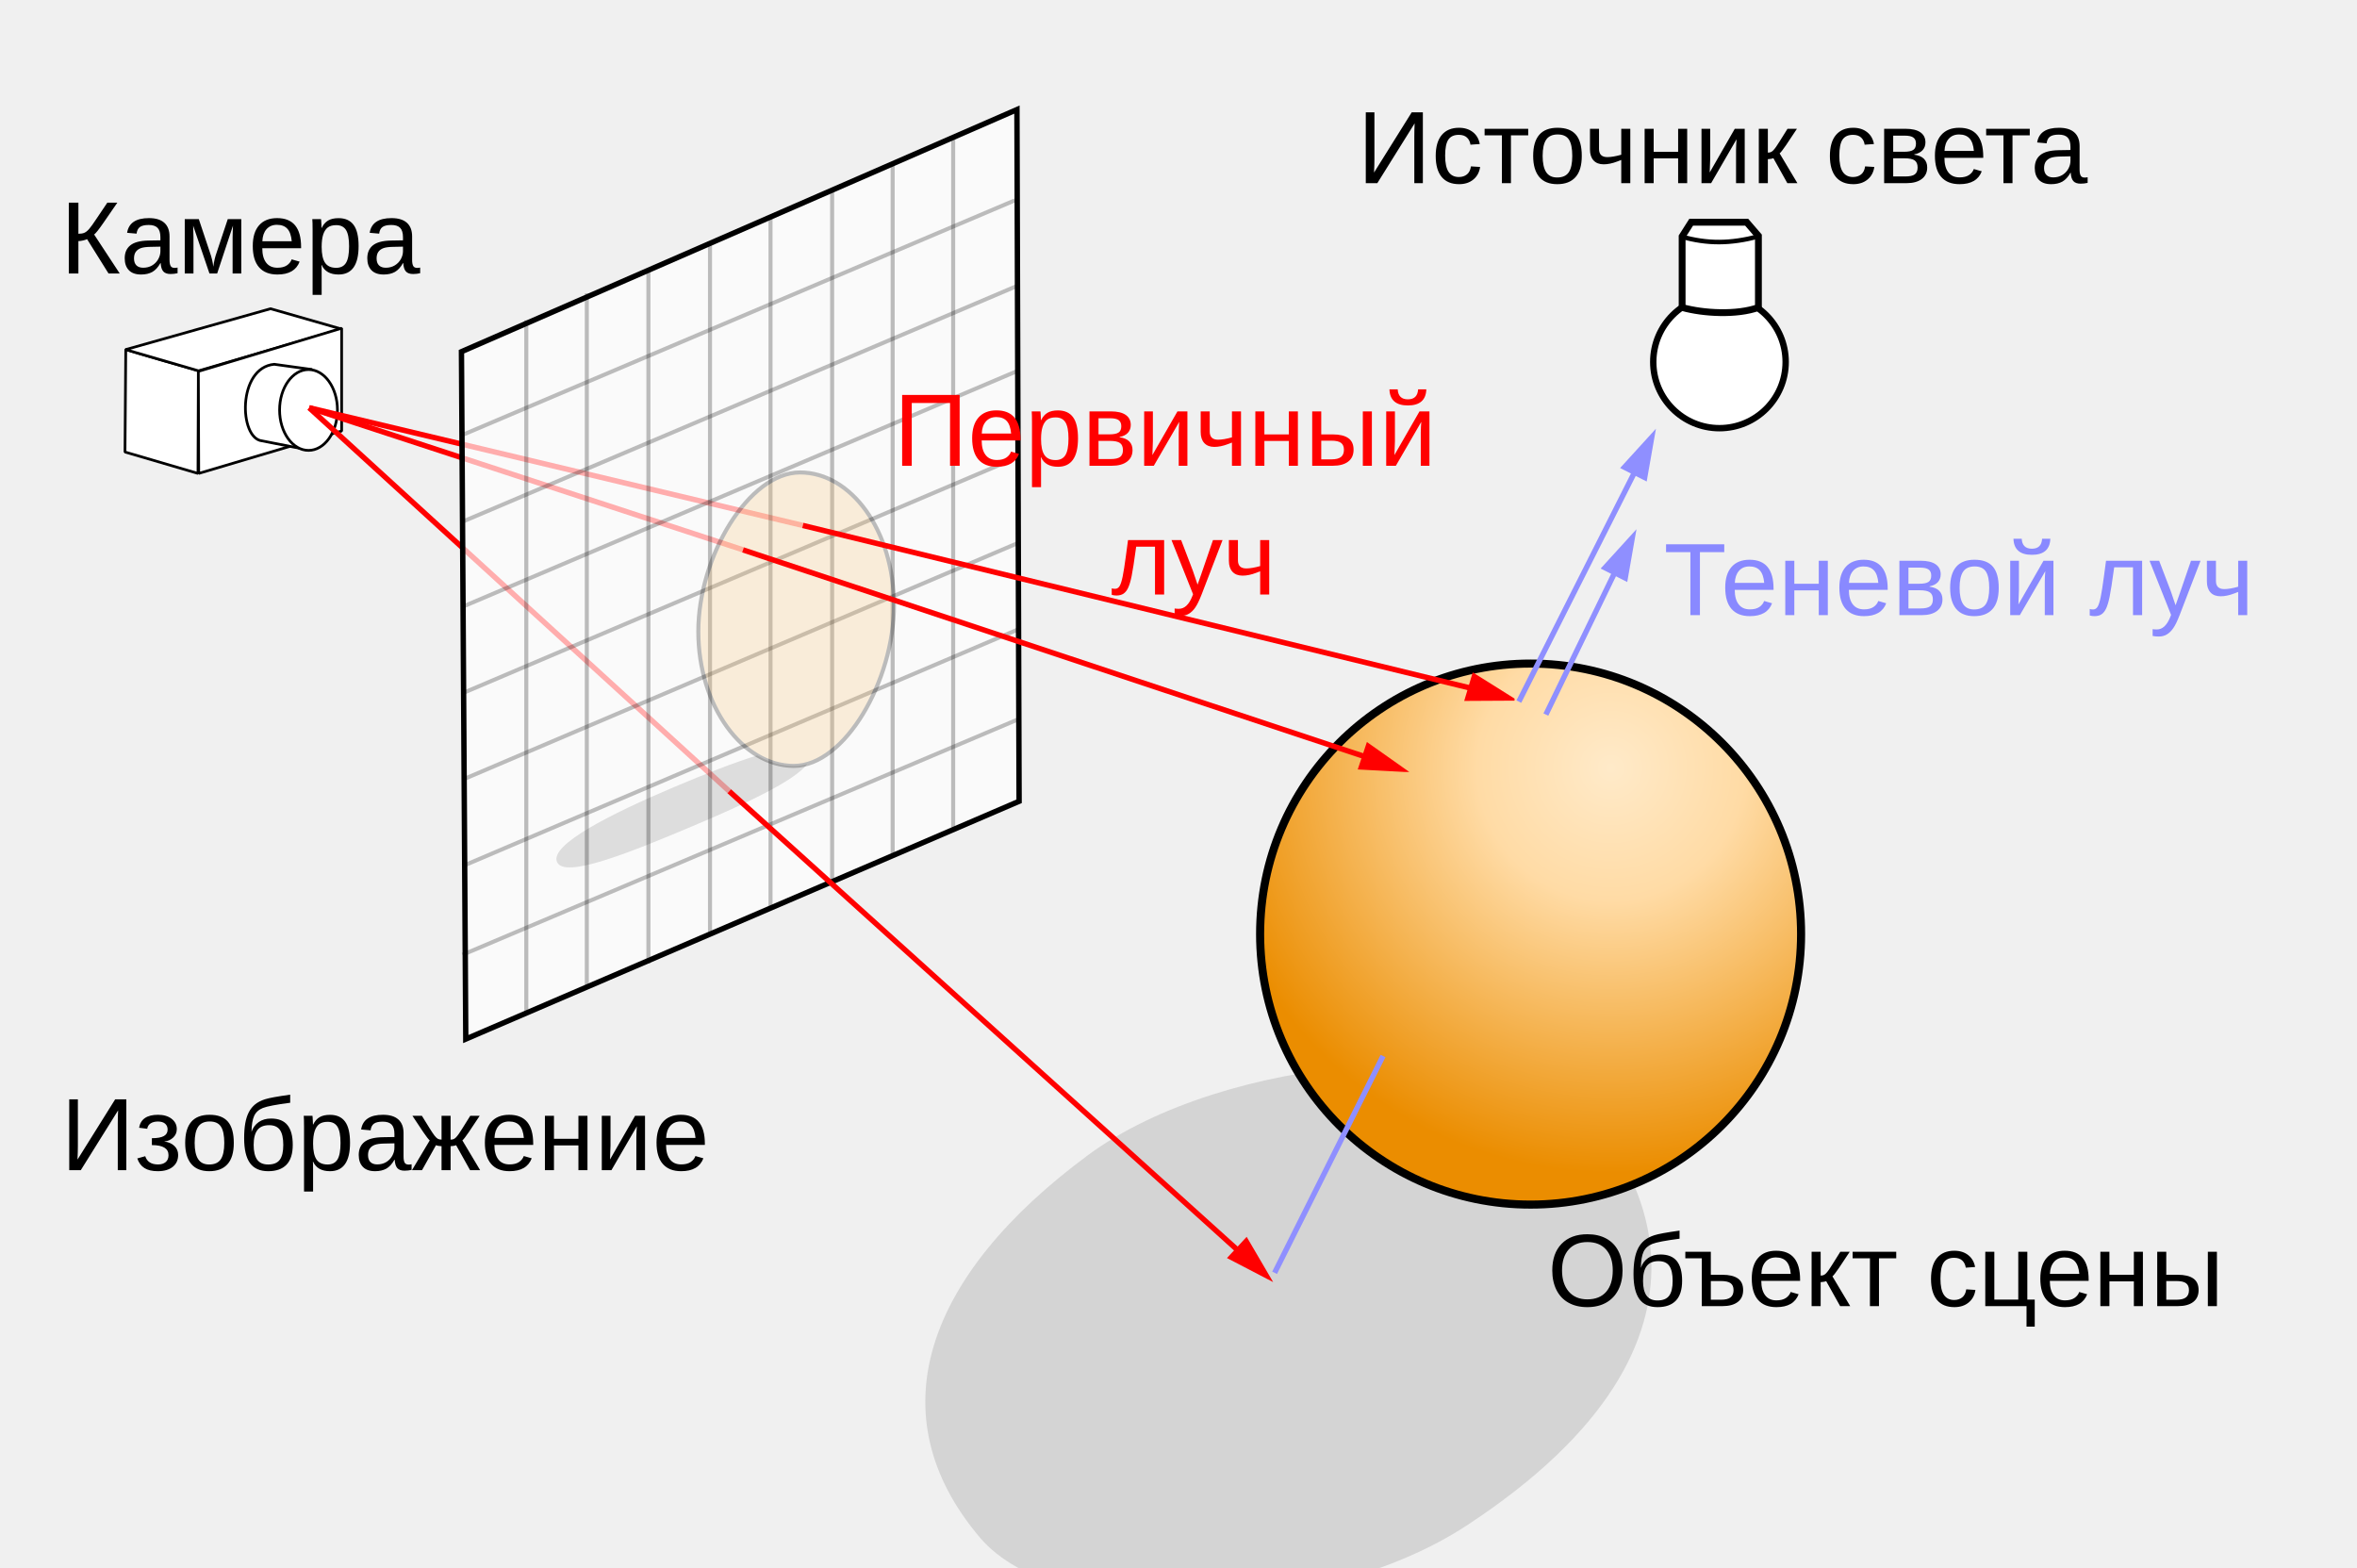
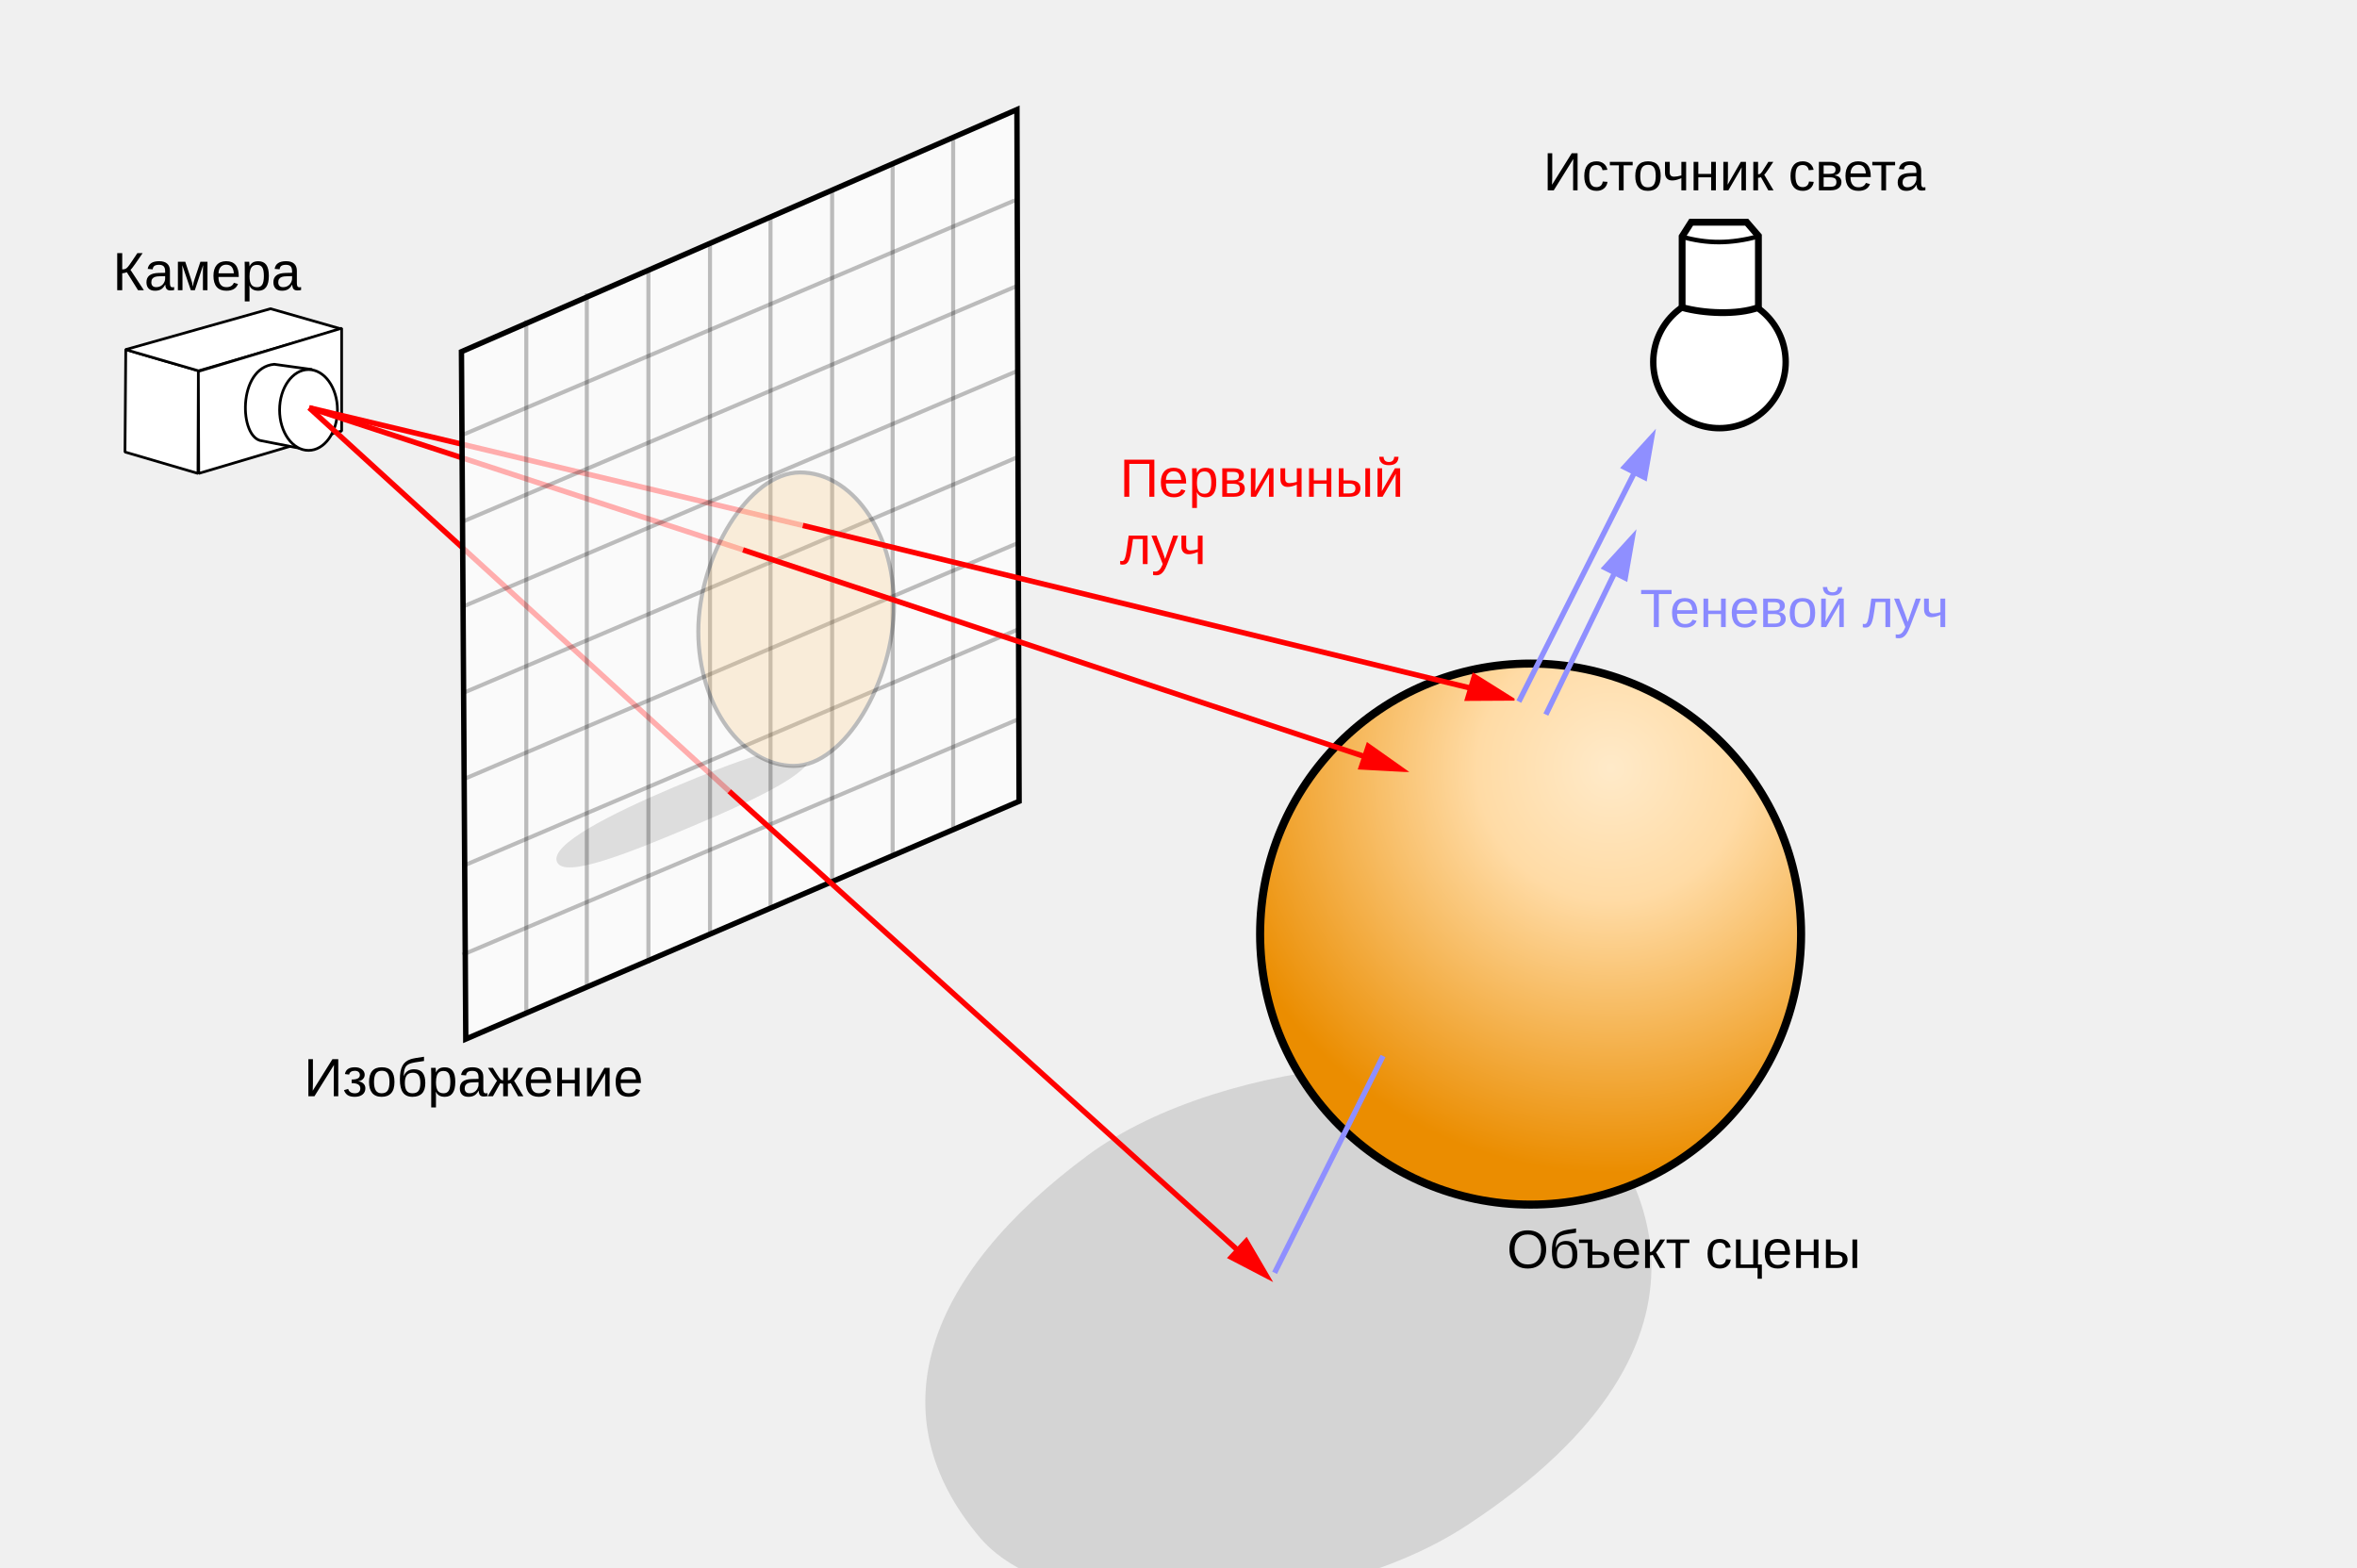
<svg xmlns="http://www.w3.org/2000/svg" xmlns:xlink="http://www.w3.org/1999/xlink" id="svg2" width="875" height="582" version="1.0">
  <defs id="defs5">
    <linearGradient id="linearGradient3158">
      <stop style="stop-color:#ffeac9;stop-opacity:1;" offset="0" id="stop3160" />
      <stop id="stop3176" offset="0.327" style="stop-color:#ffdba5;stop-opacity:1;" />
      <stop style="stop-color:#eb8d00;stop-opacity:1;" offset="1" id="stop3162" />
    </linearGradient>
    <radialGradient xlink:href="#linearGradient3158" id="radialGradient3174" cx="935.553" cy="273.83" fx="935.553" fy="273.83" r="116.61" gradientUnits="userSpaceOnUse" gradientTransform="matrix(1.483256,-2.3627714e-3,2.3421567e-3,1.470318,-440.7895,-131.9663)" />
    <radialGradient xlink:href="#linearGradient3158" id="radialGradient3601" gradientUnits="userSpaceOnUse" gradientTransform="matrix(1.483256,-0.00236277,0.00234216,1.470318,-440.7895,-131.9663)" cx="935.553" cy="273.83" fx="935.553" fy="273.83" r="116.61" />
  </defs>
  <g id="g3451" transform="translate(-6.718243,-16.14966)">
    <g id="g3531" transform="translate(4,4)">
      <g id="g3306" transform="translate(15.93028,695.637)">
        <g style="fill:#ffffff;fill-opacity:1" transform="translate(-3.4807973e-6,-671.371)" id="g3185">
          <path id="path3175" d="m 33.475,117.518 c 2.837,1.135 26.95,7.943 26.95,7.943 l -0.142,38.156 -27.092,-7.943 0.284,-38.156 z" style="fill:#ffffff;fill-opacity:1;fill-rule:evenodd;stroke:#000000;stroke-width:1px;stroke-linecap:butt;stroke-linejoin:bevel;stroke-opacity:1" />
          <path id="path3177" d="m 33.404,117.66 53.83,-15.177 26.241,7.518 -52.983,15.539 -27.088,-7.88 z" style="fill:#ffffff;fill-opacity:1;fill-rule:evenodd;stroke:#000000;stroke-width:1px;stroke-linecap:butt;stroke-linejoin:bevel;stroke-opacity:1" />
          <path id="path3179" d="m 60.425,125.745 53.191,-16.028 0,38.156 -53.05,15.745 -0.142,-37.872 z" style="fill:#ffffff;fill-opacity:1;fill-rule:evenodd;stroke:#000000;stroke-width:1px;stroke-linecap:butt;stroke-linejoin:bevel;stroke-opacity:1" />
          <path id="path3183" d="m 101.402,154.945 -17.352,-3.41 c -8.587,-0.902 -9.178,-27.193 4.542,-28.429 l 14.114,1.95" style="fill:#ffffff;fill-opacity:1;fill-rule:evenodd;stroke:#000000;stroke-width:1px;stroke-linecap:butt;stroke-linejoin:miter;stroke-opacity:1" />
        </g>
        <path id="path3288" d="m 112.06,-531.299 c 0,8.281 -4.811,15.002 -10.739,15.002 -5.928,0 -10.739,-6.721 -10.739,-15.002 0,-8.281 4.811,-15.002 10.739,-15.002 5.928,0 10.739,6.721 10.739,15.002 z" style="fill:#ffffff;fill-opacity:1;stroke:#000000;stroke-width:1;stroke-linecap:round;stroke-linejoin:bevel;stroke-miterlimit:4;stroke-opacity:1;stroke-dasharray:none;stroke-dashoffset:0" />
      </g>
      <g id="g3273" transform="translate(14.16025,22.97974)">
        <path id="path3270" d="m 538.324,533.036 c -69.854,40.301 -197.585,44.315 -235.32,5.048 -50.319,-52.362 -26.524,-111.824 52.321,-163.164 66.303,-43.172 200.104,-50.984 237.538,-20.696 25.84,20.907 85.694,97.908 -54.54,178.813 z" style="opacity:0.12;fill:#000000;fill-opacity:1;stroke:none" transform="matrix(0.7673056,0,0,0.8701736,119.8437,91.69803)" />
        <path transform="matrix(0.8761424,0,0,0.8761424,-243.565,39.07533)" d="m 1028.084,338.795 c 0,63.297 -51.312,114.61 -114.61,114.61 -63.297,0 -114.61,-51.313 -114.61,-114.61 0,-63.297 51.313,-114.61 114.61,-114.61 63.297,0 114.61,51.313 114.61,114.61 z" id="path3156" style="fill:url(#radialGradient3601);fill-opacity:1;stroke:#000000;stroke-width:3.424;stroke-linecap:round;stroke-miterlimit:4;stroke-opacity:1;stroke-dasharray:none;stroke-dashoffset:0" />
      </g>
      <g id="g3265" transform="translate(-559.5245,-3.912254)">
        <g id="g3293">
          <g id="g3299">
            <path transform="matrix(0.6188526,0,0,0.6188526,435.823,50.31208)" id="path3178" d="m 1275.459,161.774 c 0,21.923 -17.793,39.716 -39.716,39.716 -21.923,0 -39.716,-17.793 -39.716,-39.716 0,-21.923 17.793,-39.716 39.716,-39.716 21.923,0 39.716,17.793 39.716,39.716 z" style="fill:#ffffff;fill-opacity:1;stroke:#000000;stroke-width:3.834;stroke-linecap:round;stroke-miterlimit:4;stroke-opacity:1;stroke-dashoffset:0" />
            <path id="path3180" d="m 1186.706,130.202 0,-26.367 3.356,-5.273 20.614,0 4.353,5.049 0,26.591 c -8.003,2.867 -20.32,2.229 -28.323,0 z" style="fill:#ffffff;fill-opacity:1;fill-rule:evenodd;stroke:#000000;stroke-width:2.535;stroke-linecap:butt;stroke-linejoin:miter;stroke-miterlimit:4;stroke-opacity:1;stroke-dasharray:none" />
            <path id="path3182" d="m 1186.226,103.836 c 10.045,2.864 18.48,2.678 28.764,0" style="fill:none;stroke:#000000;stroke-width:1.69;stroke-linecap:butt;stroke-linejoin:miter;stroke-miterlimit:4;stroke-opacity:1;stroke-dasharray:none" />
          </g>
        </g>
      </g>
      <path style="fill:none;stroke:#ff0000;stroke-width:2;stroke-linecap:butt;stroke-linejoin:miter;stroke-miterlimit:4;stroke-opacity:1;stroke-dasharray:none" d="M 117.49,163.511 300.753,207.199" id="path3304" />
      <path id="path3342" d="M 117.49,163.511 278.625,216.277" style="fill:none;stroke:#ff0000;stroke-width:2;stroke-linecap:butt;stroke-linejoin:miter;stroke-miterlimit:4;stroke-opacity:1;stroke-dasharray:none" />
      <path style="fill:none;stroke:#ff0000;stroke-width:2;stroke-linecap:butt;stroke-linejoin:miter;stroke-miterlimit:4;stroke-opacity:1;stroke-dasharray:none" d="M 117.49,163.511 273.519,305.922" id="path3344" />
      <g id="g3318" transform="translate(15.15176,690.7162)">
        <g transform="translate(0,-671.7722)" id="g3245">
          <path style="fill:#ffffff;fill-opacity:0.678;fill-rule:evenodd;stroke:#000000;stroke-width:2;stroke-linecap:butt;stroke-linejoin:miter;stroke-miterlimit:4;stroke-opacity:1;stroke-dasharray:none" d="M 158.873,123.752 160.478,378.912 365.89,290.649 365.087,33.884 158.873,123.752 z" id="path3192" />
          <g id="g3212">
            <path id="path3194" d="m 182.945,112.117 0,257.567" style="opacity:0.25;fill:none;stroke:#000000;stroke-width:1.5;stroke-linecap:butt;stroke-linejoin:miter;stroke-miterlimit:4;stroke-opacity:1;stroke-dasharray:none" />
            <path style="opacity:0.25;fill:none;stroke:#000000;stroke-width:1.5;stroke-linecap:butt;stroke-linejoin:miter;stroke-miterlimit:4;stroke-opacity:1;stroke-dasharray:none" d="m 205.412,102.087 0,257.567" id="path3196" />
            <path id="path3198" d="m 228.28,93.261 0,257.567" style="opacity:0.25;fill:none;stroke:#000000;stroke-width:1.5;stroke-linecap:butt;stroke-linejoin:miter;stroke-miterlimit:4;stroke-opacity:1;stroke-dasharray:none" />
            <path style="opacity:0.25;fill:none;stroke:#000000;stroke-width:1.5;stroke-linecap:butt;stroke-linejoin:miter;stroke-miterlimit:4;stroke-opacity:1;stroke-dasharray:none" d="m 251.148,83.632 0,256.149" id="path3200" />
            <path id="path3202" d="m 273.615,73.984 0,255.581" style="opacity:0.25;fill:none;stroke:#000000;stroke-width:1.5;stroke-linecap:butt;stroke-linejoin:miter;stroke-miterlimit:4;stroke-opacity:1;stroke-dasharray:none" />
            <path style="opacity:0.25;fill:none;stroke:#000000;stroke-width:1.5;stroke-linecap:butt;stroke-linejoin:miter;stroke-miterlimit:4;stroke-opacity:1;stroke-dasharray:none" d="m 296.483,63.504 0,256.432" id="path3204" />
            <path id="path3208" d="m 318.95,54.13 0,256.716" style="opacity:0.25;fill:none;stroke:#000000;stroke-width:1.5;stroke-linecap:butt;stroke-linejoin:miter;stroke-miterlimit:4;stroke-opacity:1;stroke-dasharray:none" />
            <path style="opacity:0.25;fill:none;stroke:#000000;stroke-width:1.5;stroke-linecap:butt;stroke-linejoin:miter;stroke-miterlimit:4;stroke-opacity:1;stroke-dasharray:none" d="m 341.417,44.447 0,256.432" id="path3210" />
          </g>
          <g id="g3236">
            <path id="path3222" d="M 159.274,154.644 364.285,67.585" style="opacity:0.25;fill:none;stroke:#000000;stroke-width:1.5;stroke-linecap:butt;stroke-linejoin:miter;stroke-miterlimit:4;stroke-opacity:1;stroke-dasharray:none" />
            <path style="opacity:0.25;fill:none;stroke:#000000;stroke-width:1.5;stroke-linecap:butt;stroke-linejoin:miter;stroke-miterlimit:4;stroke-opacity:1;stroke-dasharray:none" d="M 159.074,186.94 365.288,99.279" id="path3224" />
            <path id="path3226" d="M 159.274,218.434 365.087,130.973" style="opacity:0.25;fill:none;stroke:#000000;stroke-width:1.5;stroke-linecap:butt;stroke-linejoin:miter;stroke-miterlimit:4;stroke-opacity:1;stroke-dasharray:none" />
            <path style="opacity:0.25;fill:none;stroke:#000000;stroke-width:1.5;stroke-linecap:butt;stroke-linejoin:miter;stroke-miterlimit:4;stroke-opacity:1;stroke-dasharray:none" d="m 159.274,250.529 203.807,-86.658 2.34,-1.059" id="path3228" />
            <path id="path3230" d="M 159.274,282.625 365.489,194.763" style="opacity:0.25;fill:none;stroke:#000000;stroke-width:1.5;stroke-linecap:butt;stroke-linejoin:miter;stroke-miterlimit:4;stroke-opacity:1;stroke-dasharray:none" />
            <path style="opacity:0.25;fill:none;stroke:#000000;stroke-width:1.5;stroke-linecap:butt;stroke-linejoin:miter;stroke-miterlimit:4;stroke-opacity:1;stroke-dasharray:none" d="M 159.274,314.721 365.489,226.859" id="path3232" />
            <path id="path3234" d="M 159.274,347.619 365.689,260.158" style="opacity:0.25;fill:none;stroke:#000000;stroke-width:1.5;stroke-linecap:butt;stroke-linejoin:miter;stroke-miterlimit:4;stroke-opacity:1;stroke-dasharray:none" />
          </g>
        </g>
        <g id="g3314">
          <path style="opacity:0.12;fill:#000000;fill-opacity:1;stroke:none" d="m 268.688,-398.156 c -8.848,2.737 -19.745,7.052 -30.719,11.688 -23.946,10.116 -46.306,21.497 -43.625,27.844 2.681,6.347 26.554,-3.228 50.5,-13.344 19.456,-8.219 37.694,-16.701 42.406,-23 -1.646,0.468 -3.299,0.719 -4.969,0.719 -4.759,0 -9.365,-1.381 -13.594,-3.906 z" id="path3279" />
          <path style="opacity:0.25;fill:#f9c578;fill-opacity:1;stroke:#000000;stroke-width:1.5;stroke-linecap:round;stroke-linejoin:bevel;stroke-miterlimit:4;stroke-opacity:1;stroke-dashoffset:0" d="m 319.432,-453.829 c 0,27.874 -18.215,59.574 -37.163,59.574 -18.948,0 -35.461,-22.055 -35.461,-49.929 0,-27.874 18.782,-59.007 37.73,-59.007 18.948,0 34.894,21.488 34.894,49.362 z" id="path3282" />
        </g>
      </g>
      <g id="g3434" transform="translate(15.93028,16.8153)">
        <path id="path3350" d="m 262.624,199.461 242.34,80.567" style="fill:none;stroke:#ff0000;stroke-width:2;stroke-linecap:butt;stroke-linejoin:miter;stroke-miterlimit:4;stroke-opacity:1;stroke-dasharray:none" />
        <path style="fill:#ff0000;fill-opacity:1;fill-rule:evenodd;stroke:#ff0000;stroke-width:1px;stroke-linecap:butt;stroke-linejoin:miter;stroke-opacity:1" d="m 508.415,281.401 -13.925,-9.837 -2.986,8.931 16.91,0.906 z" id="path3358" />
      </g>
      <g id="g3425" transform="translate(15.93028,16.8153)">
        <path id="path3354" d="m 550.638,255.773 45.066,-89.305" style="fill:none;stroke:#8f8fff;stroke-width:2;stroke-linecap:butt;stroke-linejoin:miter;stroke-miterlimit:4;stroke-opacity:1;stroke-dasharray:none" />
        <path id="path3346" d="m 284.822,190.383 251.696,61.305" style="fill:none;stroke:#ff0000;stroke-width:2;stroke-linecap:butt;stroke-linejoin:miter;stroke-miterlimit:4;stroke-opacity:1;stroke-dasharray:none" />
        <path id="path3356" d="m 548.534,254.922 -14.727,-9.235 -2.785,9.333 17.512,-0.097 z" style="fill:#ff0000;fill-opacity:1;fill-rule:evenodd;stroke:#ff0000;stroke-width:1px;stroke-linecap:butt;stroke-linejoin:miter;stroke-opacity:1" />
        <path style="fill:#8f8fff;fill-opacity:1;fill-rule:evenodd;stroke:#8f8fff;stroke-width:1px;stroke-linecap:butt;stroke-linejoin:miter;stroke-opacity:1" d="m 600.745,156.071 -11.711,12.846 8.687,4.403 3.024,-17.249 z" id="path3362" />
      </g>
      <g id="g3444" transform="translate(15.93028,16.8153)">
        <path id="path3352" d="M 257.519,289.055 455.757,467.977" style="fill:none;stroke:#ff0000;stroke-width:2;stroke-linecap:butt;stroke-linejoin:miter;stroke-miterlimit:4;stroke-opacity:1;stroke-dasharray:none" />
        <path id="path3360" d="m 458.116,470.001 -8.613,-14.713 -6.411,6.898 15.024,7.815 z" style="fill:#ff0000;fill-opacity:1;fill-rule:evenodd;stroke:#ff0000;stroke-width:1px;stroke-linecap:butt;stroke-linejoin:miter;stroke-opacity:1" />
        <path style="fill:none;stroke:#8f8fff;stroke-width:2;stroke-linecap:butt;stroke-linejoin:miter;stroke-miterlimit:4;stroke-opacity:1;stroke-dasharray:none" d="m 560.668,260.588 25.809,-53.198" id="path3364" />
        <path id="path3366" d="m 459.968,467.805 40.252,-80.479" style="fill:none;stroke:#8f8fff;stroke-width:2;stroke-linecap:butt;stroke-linejoin:miter;stroke-miterlimit:4;stroke-opacity:1;stroke-dasharray:none" />
        <path id="path3368" d="m 593.524,193.382 -11.711,12.846 8.687,4.403 3.024,-17.249 z" style="fill:#8f8fff;fill-opacity:1;fill-rule:evenodd;stroke:#8f8fff;stroke-width:1px;stroke-linecap:butt;stroke-linejoin:miter;stroke-opacity:1" />
      </g>
-       <text xml:space="preserve" style="font-size:38.226px;font-style:normal;font-variant:normal;font-weight:normal;font-stretch:normal;text-align:start;line-height:125%;writing-mode:lr-tb;text-anchor:start;fill:#000000;fill-opacity:1;stroke:none;font-family:Arial;-inkscape-font-specification:Arial" x="506.604" y="80.14" id="text3392">
-         <tspan id="tspan3394" x="506.604" y="80.14">Источник света</tspan>
+       <text xml:space="preserve" style="font-size:20px;font-style:normal;font-variant:normal;font-weight:normal;font-stretch:normal;text-align:start;line-height:125%;writing-mode:lr-tb;text-anchor:start;fill:#000000;fill-opacity:1;stroke:none;font-family:Arial;-inkscape-font-specification:Arial" x="575.635" y="82.795" id="text3392">
+         <tspan id="tspan3394" x="575.635" y="82.795">Источник света</tspan>
      </text>
-       <text id="text3396" y="496.993" x="577.166" style="font-size:38.226px;font-style:normal;font-variant:normal;font-weight:normal;font-stretch:normal;text-align:start;line-height:125%;writing-mode:lr-tb;text-anchor:start;fill:#000000;fill-opacity:1;stroke:none;font-family:Arial;-inkscape-font-specification:Arial" xml:space="preserve">
-         <tspan y="496.993" x="577.166" id="tspan3398">Объект сцены</tspan>
+       <text id="text3396" y="482.833" x="562.121" style="font-size:20px;font-style:normal;font-variant:normal;font-weight:normal;font-stretch:normal;text-align:start;line-height:125%;writing-mode:lr-tb;text-anchor:start;fill:#000000;fill-opacity:1;stroke:none;font-family:Arial;-inkscape-font-specification:Arial" xml:space="preserve">
+         <tspan y="482.833" x="562.121" id="tspan3398">Объект сцены</tspan>
      </text>
-       <text id="text3404" y="240.49" x="620.354" style="font-size:38.226px;font-style:normal;font-variant:normal;font-weight:normal;font-stretch:normal;text-align:start;line-height:125%;writing-mode:lr-tb;text-anchor:start;fill:#8989ff;fill-opacity:1;stroke:none;font-family:Arial;-inkscape-font-specification:Arial" xml:space="preserve">
-         <tspan y="240.49" x="620.354" id="tspan3406">Теневой луч</tspan>
+       <text id="text3404" y="244.916" x="611.504" style="font-size:20px;font-style:normal;font-variant:normal;font-weight:normal;font-stretch:normal;text-align:start;line-height:125%;writing-mode:lr-tb;text-anchor:start;fill:#8989ff;fill-opacity:1;stroke:none;font-family:Arial;-inkscape-font-specification:Arial" xml:space="preserve">
+         <tspan y="244.916" x="611.504" id="tspan3406">Теневой луч</tspan>
      </text>
-       <text xml:space="preserve" style="font-size:38.226px;font-style:normal;font-variant:normal;font-weight:normal;font-stretch:normal;text-align:start;line-height:125%;writing-mode:lr-tb;text-anchor:start;fill:#ff0000;fill-opacity:1;stroke:none;font-family:Arial;-inkscape-font-specification:Arial" x="483.062" y="185.043" id="text3408">
-         <tspan id="tspan3410" x="483.062" y="185.043" style="text-align:center;text-anchor:middle">Первичный</tspan>
-         <tspan x="483.062" y="232.826" id="tspan3038" style="text-align:center;text-anchor:middle">луч</tspan>
+       <text xml:space="preserve" style="font-size:20px;font-style:normal;font-variant:normal;font-weight:normal;font-stretch:normal;text-align:start;line-height:125%;writing-mode:lr-tb;text-anchor:start;fill:#ff0000;fill-opacity:1;stroke:none;font-family:Arial;-inkscape-font-specification:Arial" x="418.456" y="196.548" id="text3408">
+         <tspan id="tspan3410" x="418.456" y="196.548" style="font-size:20px;font-style:normal;font-variant:normal;font-weight:normal;font-stretch:normal;text-align:start;line-height:125%;writing-mode:lr-tb;text-anchor:start;font-family:Arial;-inkscape-font-specification:Arial">Первичный</tspan>
+         <tspan x="418.456" y="221.548" id="tspan3038" style="font-size:20px;font-style:normal;font-variant:normal;font-weight:normal;font-stretch:normal;text-align:start;line-height:125%;writing-mode:lr-tb;text-anchor:start;font-family:Arial;-inkscape-font-specification:Arial">луч</tspan>
      </text>
-       <text id="text3412" y="446.526" x="25.287" style="font-size:38.226px;font-style:normal;font-variant:normal;font-weight:normal;font-stretch:normal;text-align:start;line-height:125%;writing-mode:lr-tb;text-anchor:start;fill:#000000;fill-opacity:1;stroke:none;font-family:Arial;-inkscape-font-specification:Arial" xml:space="preserve">
-         <tspan y="446.526" x="25.287" id="tspan3414">Изображение</tspan>
+       <text id="text3412" y="419.09" x="115.559" style="font-size:20px;font-style:normal;font-variant:normal;font-weight:normal;font-stretch:normal;text-align:start;line-height:125%;writing-mode:lr-tb;text-anchor:start;fill:#000000;fill-opacity:1;stroke:none;font-family:Arial;-inkscape-font-specification:Arial" xml:space="preserve">
+         <tspan y="419.09" x="115.559" id="tspan3414">Изображение</tspan>
      </text>
-       <text xml:space="preserve" style="font-size:38.226px;font-style:normal;font-variant:normal;font-weight:normal;font-stretch:normal;text-align:start;line-height:125%;writing-mode:lr-tb;text-anchor:start;fill:#000000;fill-opacity:1;stroke:none;font-family:Arial;-inkscape-font-specification:Arial" x="25.122" y="113.675" id="text3416">
-         <tspan id="tspan3418" x="25.122" y="113.675">Камера</tspan>
+       <text xml:space="preserve" style="font-size:20px;font-style:normal;font-variant:normal;font-weight:normal;font-stretch:normal;text-align:start;line-height:125%;writing-mode:lr-tb;text-anchor:start;fill:#000000;fill-opacity:1;stroke:none;font-family:Arial;-inkscape-font-specification:Arial" x="44.592" y="119.87" id="text3416">
+         <tspan id="tspan3418" x="44.592" y="119.87">Камера</tspan>
      </text>
    </g>
  </g>
</svg>
